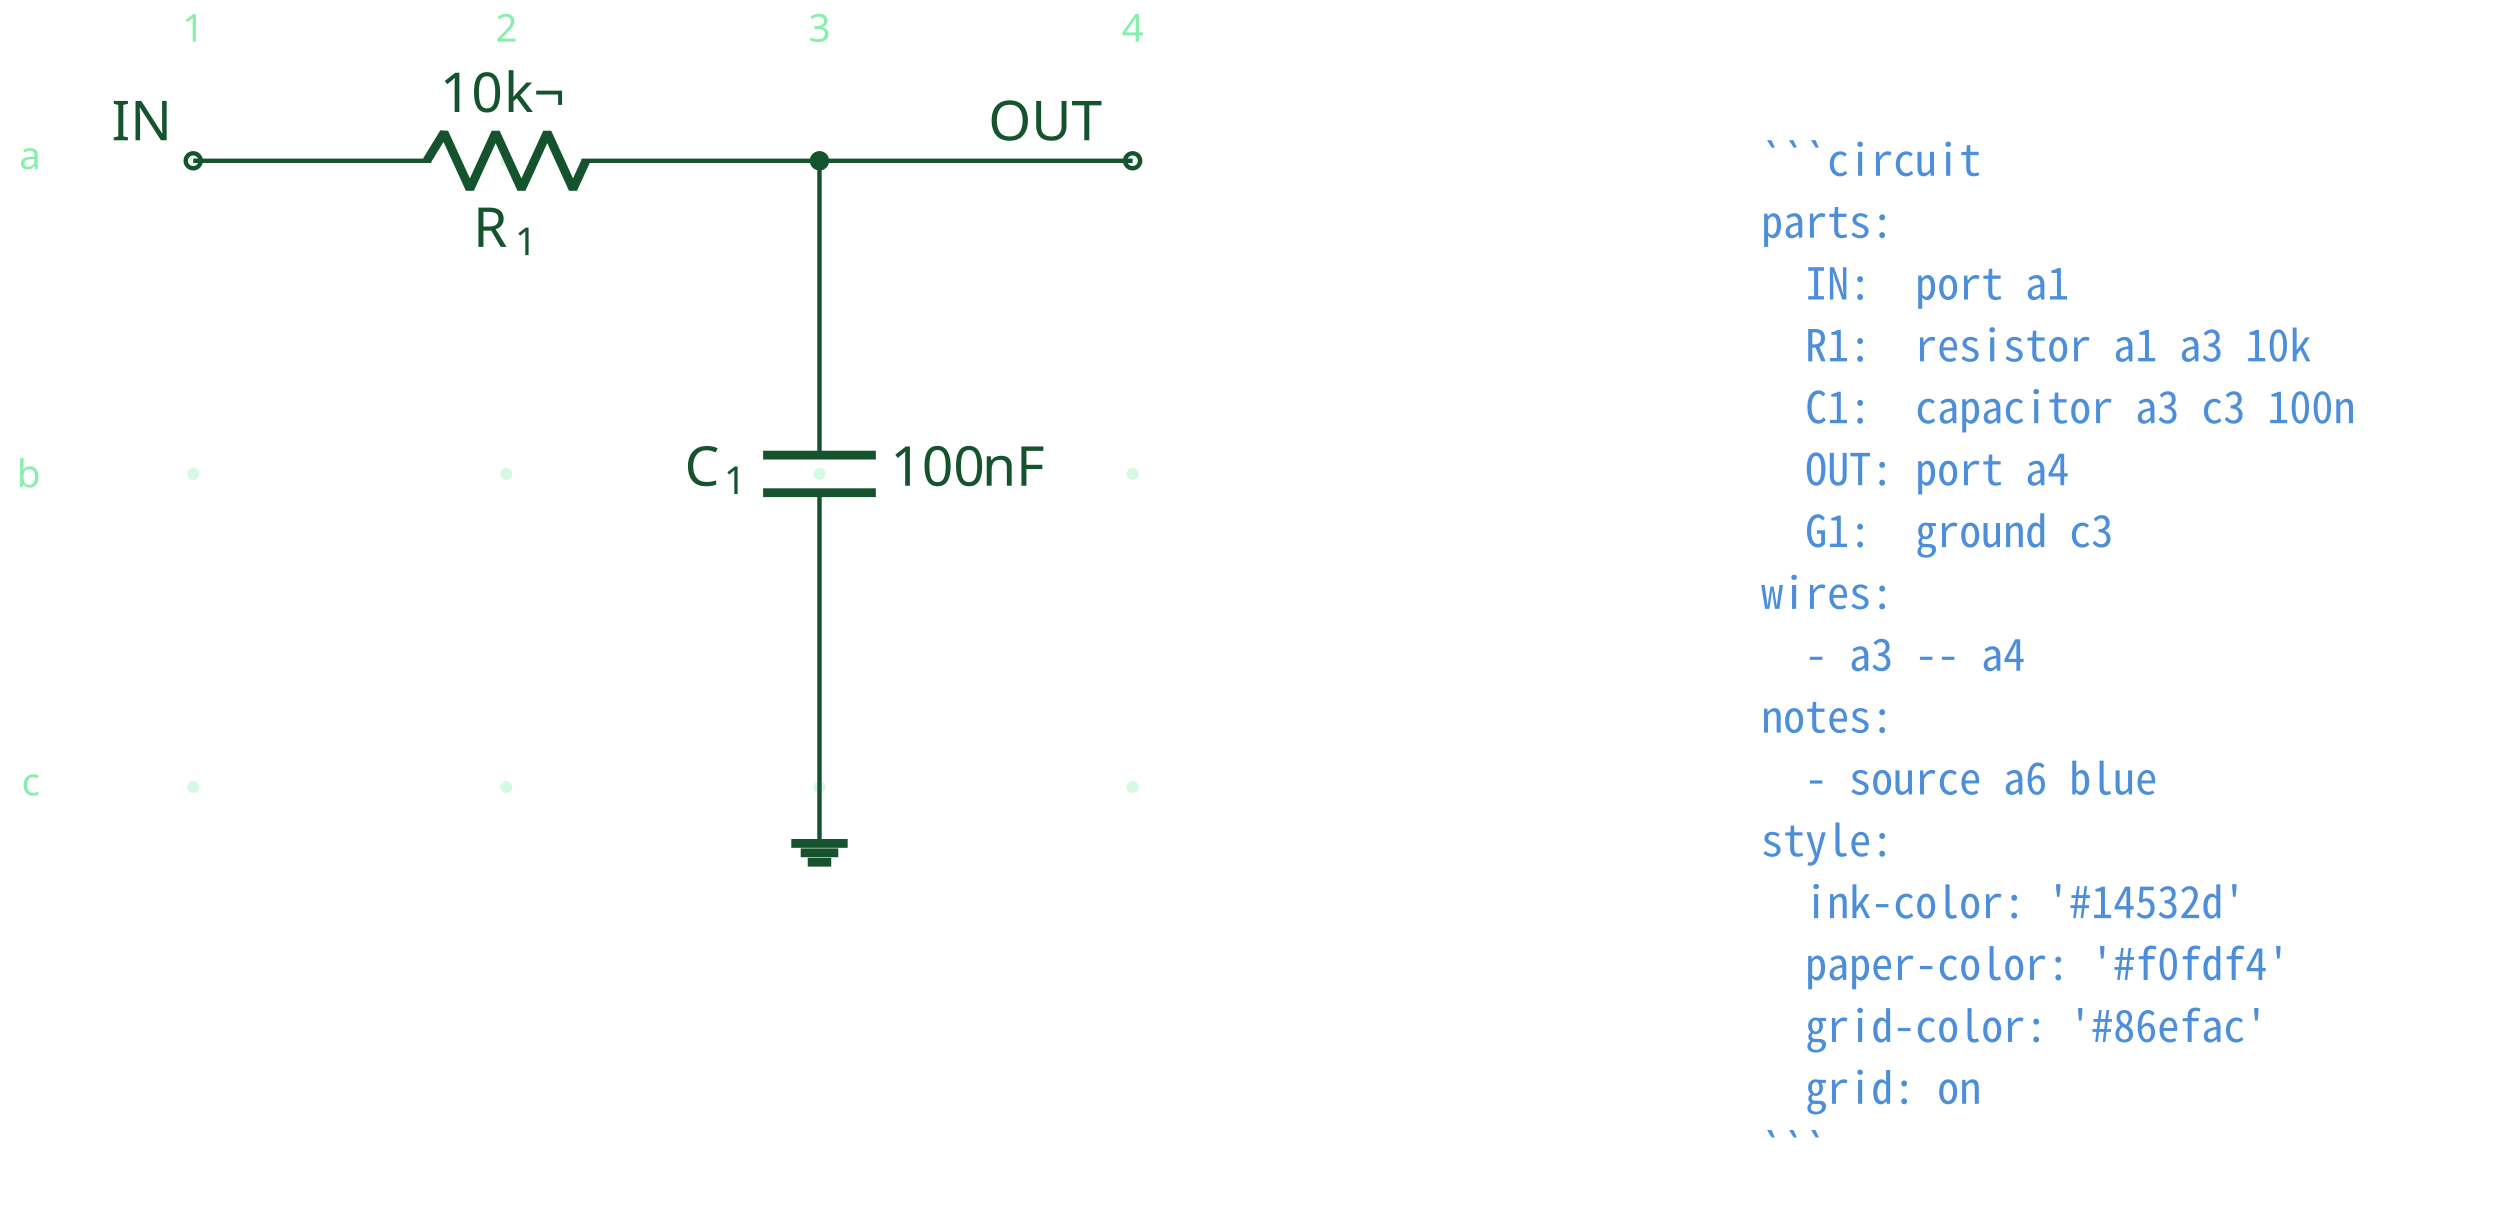
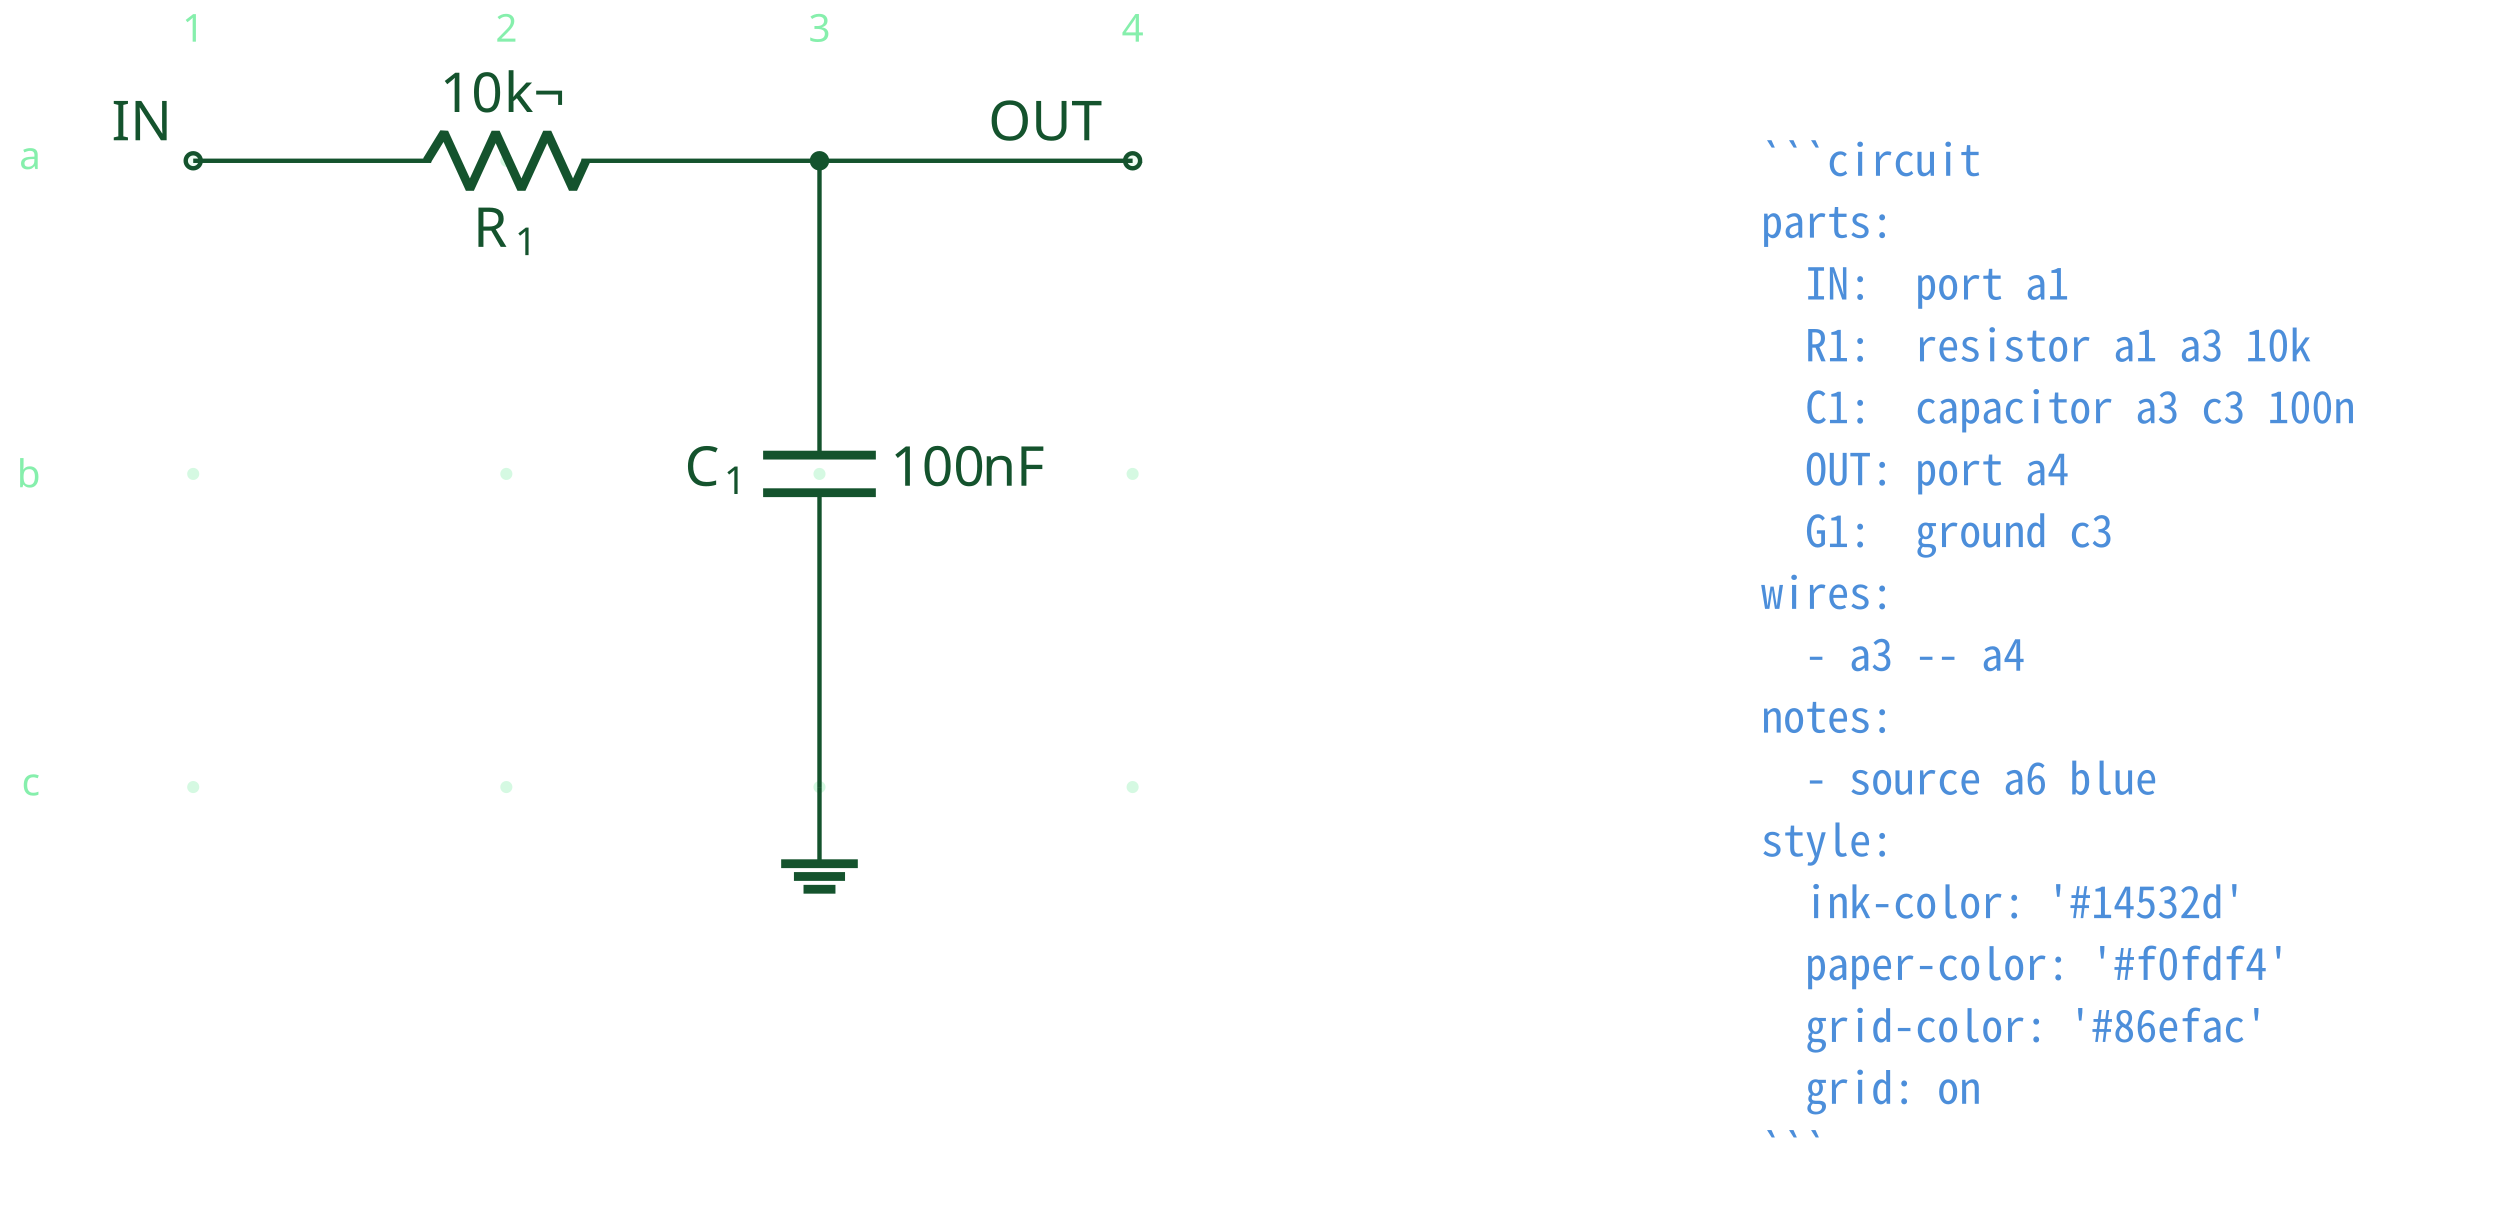
<svg xmlns="http://www.w3.org/2000/svg" fill="#14532d" width="605.761" height="294.141" viewBox="-72 -72 454.321 220.606">
  <g stroke="#14532d" stroke-miterlimit="10" stroke-width=".8">
    <path fill="#86efac" fill-opacity=".35" stroke="none" stroke-opacity=".35" d="M-35.787-42.781a1.1 1.1 0 1 0-2.2 0 1.1 1.1 0 0 0 2.2 0M-35.787 14.124a1.1 1.1 0 1 0-2.2 0 1.1 1.1 0 0 0 2.2 0M-35.787 71.03a1.1 1.1 0 1 0-2.2 0 1.1 1.1 0 0 0 2.2 0M21.118-42.781a1.1 1.1 0 1 0-2.2 0 1.1 1.1 0 0 0 2.2 0M21.118 14.124a1.1 1.1 0 1 0-2.2 0 1.1 1.1 0 0 0 2.2 0M21.118 71.03a1.1 1.1 0 1 0-2.2 0 1.1 1.1 0 0 0 2.2 0M78.024-42.781a1.1 1.1 0 1 0-2.2 0 1.1 1.1 0 0 0 2.2 0M78.024 14.124a1.1 1.1 0 1 0-2.2 0 1.1 1.1 0 0 0 2.2 0M78.024 71.03a1.1 1.1 0 1 0-2.2 0 1.1 1.1 0 0 0 2.2 0M134.93-42.781a1.1 1.1 0 1 0-2.2 0 1.1 1.1 0 0 0 2.2 0M134.93 14.124a1.1 1.1 0 1 0-2.2 0 1.1 1.1 0 0 0 2.2 0M134.93 71.03a1.1 1.1 0 1 0-2.2 0 1.1 1.1 0 0 0 2.2 0m-1.1 0" />
    <g fill="#86efac" stroke="#86efac">
      <text x="-36.887" y="-42.781" fill="#86efac" stroke="none" font-family="cmr7" font-size="7" transform="translate(-1.993 -21.645)">1</text>
    </g>
    <g fill="#86efac" stroke="#86efac">
      <text x="-36.887" y="-42.781" fill="#86efac" stroke="none" font-family="cmr7" font-size="7" transform="translate(54.912 -21.645)">2</text>
    </g>
    <g fill="#86efac" stroke="#86efac">
      <text x="-36.887" y="-42.781" fill="#86efac" stroke="none" font-family="cmr7" font-size="7" transform="translate(111.818 -21.645)">3</text>
    </g>
    <g fill="#86efac" stroke="#86efac">
      <text x="-36.887" y="-42.781" fill="#86efac" stroke="none" font-family="cmr7" font-size="7" transform="translate(168.723 -21.645)">4</text>
    </g>
    <g fill="#86efac" stroke="#86efac">
      <text x="-36.887" y="-42.781" fill="#86efac" stroke="none" font-family="cmr7" font-size="7" transform="translate(-31.62 1.507)">a</text>
    </g>
    <g fill="#86efac" stroke="#86efac">
      <text x="-36.887" y="-42.781" fill="#86efac" stroke="none" font-family="cmr7" font-size="7" transform="translate(-32.05 59.336)">b</text>
    </g>
    <g fill="#86efac" stroke="#86efac">
      <text x="-36.887" y="-42.781" fill="#86efac" stroke="none" font-family="cmr7" font-size="7" transform="translate(-31.189 115.318)">c</text>
    </g>
    <g fill="#f0fdf4">
      <path d="M-35.522-42.781a1.365 1.365 0 1 0-2.73 0 1.365 1.365 0 0 0 2.73 0Zm-1.365 0" />
    </g>
    <text x="-36.887" y="-42.781" stroke="none" font-family="cmr10" font-size="10" transform="translate(-14.844 -3.733)">IN</text>
    <path fill="none" d="M-36.887-42.781h.4m-.4 0H6.36m27.315 0h43.248m-.4 0h.4" />
    <g stroke-linejoin="bevel" stroke-width="1.6">
      <path fill="none" d="m5.561-42.781 3.143-5.122L13.39-37.66l4.685-10.243 4.686 10.243 4.686-10.243 4.686 10.243 2.343-5.121" />
    </g>
    <g stroke="none">
      <text x="-36.887" y="-42.781" font-family="cmmi10" font-size="10" transform="translate(50.866 15.648)">R</text>
      <text x="-29.294" y="-41.281" font-family="cmr7" font-size="7" transform="translate(50.866 15.648)">1</text>
    </g>
    <g stroke="none" font-family="cmr10" font-size="10">
      <text x="-36.887" y="-42.781" transform="translate(44.822 -8.863)">10</text>
      <text x="-25.221" y="-42.781" transform="translate(44.822 -8.863)">k¬</text>
    </g>
    <path fill="none" d="M76.924-42.781v.4m0-.4v53.49m0 6.83v53.49m0-.399v.4" />
    <g stroke-width="1.6">
      <path fill="none" d="M87.167 10.71H66.68m20.486 6.828H66.68" />
    </g>
    <g stroke="none">
      <text x="-36.887" y="-42.781" font-family="cmmi10" font-size="10" transform="translate(89.296 59.058)">C</text>
      <text x="-29.74" y="-41.281" font-family="cmr7" font-size="7" transform="translate(89.296 59.058)">1</text>
    </g>
    <g stroke="none" font-family="cmr10" font-size="10">
      <text x="-36.887" y="-42.781" transform="translate(126.693 59.058)">100</text>
      <text x="-20.22" y="-42.781" transform="translate(126.693 59.058)">nF</text>
    </g>
    <g fill="#f0fdf4">
      <path d="M135.195-42.781a1.365 1.365 0 1 0-2.731 0 1.365 1.365 0 0 0 2.73 0Zm-1.366 0" />
    </g>
    <text x="-36.887" y="-42.781" stroke="none" font-family="cmr10" font-size="10" transform="translate(144.483 -3.733)">OUT</text>
-     <path fill="none" d="M76.924 71.03v10.243" />
-     <path fill="none" stroke-width="1.6" d="M71.802 81.273h10.243M73.51 82.98h6.828m-5.548 1.707h4.268" />
+     <path fill="none" d="M76.924 71.03v13.93" />
+     <path fill="none" stroke-width="1.6" d="M69.959 84.96h13.93M72.28 87.282h9.287m-7.545 2.322h5.804" />
    <path fill="none" d="M76.924-42.781h56.905" />
    <path d="M78.29-42.781a1.365 1.365 0 1 0-2.732 0 1.365 1.365 0 0 0 2.731 0Zm-1.366 0" />
    <g>
      <text x="-36.887" y="-42.781" fill="#4c8eda" stroke="none" font-family="'Noto Sans Mono CJK JP',ui-monospace,'SFMono-Regular',Consolas,'Liberation Mono',monospace" font-size="8" transform="translate(284.927 2.733)" xml:space="preserve">```circuit</text>
    </g>
    <g>
      <text x="-36.887" y="-42.781" fill="#4c8eda" stroke="none" font-family="'Noto Sans Mono CJK JP',ui-monospace,'SFMono-Regular',Consolas,'Liberation Mono',monospace" font-size="8" transform="translate(284.927 13.972)" xml:space="preserve">parts:</text>
    </g>
    <g>
      <text x="-36.887" y="-42.781" fill="#4c8eda" stroke="none" font-family="'Noto Sans Mono CJK JP',ui-monospace,'SFMono-Regular',Consolas,'Liberation Mono',monospace" font-size="8" transform="translate(284.927 25.21)" xml:space="preserve">  IN:  port a1</text>
    </g>
    <g>
      <text x="-36.887" y="-42.781" fill="#4c8eda" stroke="none" font-family="'Noto Sans Mono CJK JP',ui-monospace,'SFMono-Regular',Consolas,'Liberation Mono',monospace" font-size="8" transform="translate(284.927 36.45)" xml:space="preserve">  R1:  resistor a1 a3 10k</text>
    </g>
    <g>
      <text x="-36.887" y="-42.781" fill="#4c8eda" stroke="none" font-family="'Noto Sans Mono CJK JP',ui-monospace,'SFMono-Regular',Consolas,'Liberation Mono',monospace" font-size="8" transform="translate(284.927 47.689)" xml:space="preserve">  C1:  capacitor a3 c3 100n</text>
    </g>
    <g>
      <text x="-36.887" y="-42.781" fill="#4c8eda" stroke="none" font-family="'Noto Sans Mono CJK JP',ui-monospace,'SFMono-Regular',Consolas,'Liberation Mono',monospace" font-size="8" transform="translate(284.927 58.956)" xml:space="preserve">  OUT: port a4</text>
    </g>
    <g>
      <text x="-36.887" y="-42.781" fill="#4c8eda" stroke="none" font-family="'Noto Sans Mono CJK JP',ui-monospace,'SFMono-Regular',Consolas,'Liberation Mono',monospace" font-size="8" transform="translate(284.927 70.195)" xml:space="preserve">  G1:  ground c3</text>
    </g>
    <g>
      <text x="-36.887" y="-42.781" fill="#4c8eda" stroke="none" font-family="'Noto Sans Mono CJK JP',ui-monospace,'SFMono-Regular',Consolas,'Liberation Mono',monospace" font-size="8" transform="translate(284.927 81.434)" xml:space="preserve">wires:</text>
    </g>
    <g>
      <text x="-36.887" y="-42.781" fill="#4c8eda" stroke="none" font-family="'Noto Sans Mono CJK JP',ui-monospace,'SFMono-Regular',Consolas,'Liberation Mono',monospace" font-size="8" transform="translate(284.927 92.672)" xml:space="preserve">  - a3 -- a4</text>
    </g>
    <g>
      <text x="-36.887" y="-42.781" fill="#4c8eda" stroke="none" font-family="'Noto Sans Mono CJK JP',ui-monospace,'SFMono-Regular',Consolas,'Liberation Mono',monospace" font-size="8" transform="translate(284.927 103.911)" xml:space="preserve">notes:</text>
    </g>
    <g>
      <text x="-36.887" y="-42.781" fill="#4c8eda" stroke="none" font-family="'Noto Sans Mono CJK JP',ui-monospace,'SFMono-Regular',Consolas,'Liberation Mono',monospace" font-size="8" transform="translate(284.927 115.15)" xml:space="preserve">  - source a6 blue</text>
    </g>
    <g>
      <text x="-36.887" y="-42.781" fill="#4c8eda" stroke="none" font-family="'Noto Sans Mono CJK JP',ui-monospace,'SFMono-Regular',Consolas,'Liberation Mono',monospace" font-size="8" transform="translate(284.927 126.389)" xml:space="preserve">style:</text>
    </g>
    <g>
      <text x="-36.887" y="-42.781" fill="#4c8eda" stroke="none" font-family="'Noto Sans Mono CJK JP',ui-monospace,'SFMono-Regular',Consolas,'Liberation Mono',monospace" font-size="8" transform="translate(284.927 137.628)" xml:space="preserve">  ink-color: '#14532d'</text>
    </g>
    <g>
      <text x="-36.887" y="-42.781" fill="#4c8eda" stroke="none" font-family="'Noto Sans Mono CJK JP',ui-monospace,'SFMono-Regular',Consolas,'Liberation Mono',monospace" font-size="8" transform="translate(284.927 148.867)" xml:space="preserve">  paper-color: '#f0fdf4'</text>
    </g>
    <g>
      <text x="-36.887" y="-42.781" fill="#4c8eda" stroke="none" font-family="'Noto Sans Mono CJK JP',ui-monospace,'SFMono-Regular',Consolas,'Liberation Mono',monospace" font-size="8" transform="translate(284.927 160.134)" xml:space="preserve">  grid-color: '#86efac'</text>
    </g>
    <g>
      <text x="-36.887" y="-42.781" fill="#4c8eda" stroke="none" font-family="'Noto Sans Mono CJK JP',ui-monospace,'SFMono-Regular',Consolas,'Liberation Mono',monospace" font-size="8" transform="translate(284.927 171.373)" xml:space="preserve">  grid: on</text>
    </g>
    <g>
      <text x="-36.887" y="-42.781" fill="#4c8eda" stroke="none" font-family="'Noto Sans Mono CJK JP',ui-monospace,'SFMono-Regular',Consolas,'Liberation Mono',monospace" font-size="8" transform="translate(284.927 182.612)" xml:space="preserve">```</text>
    </g>
  </g>
</svg>
